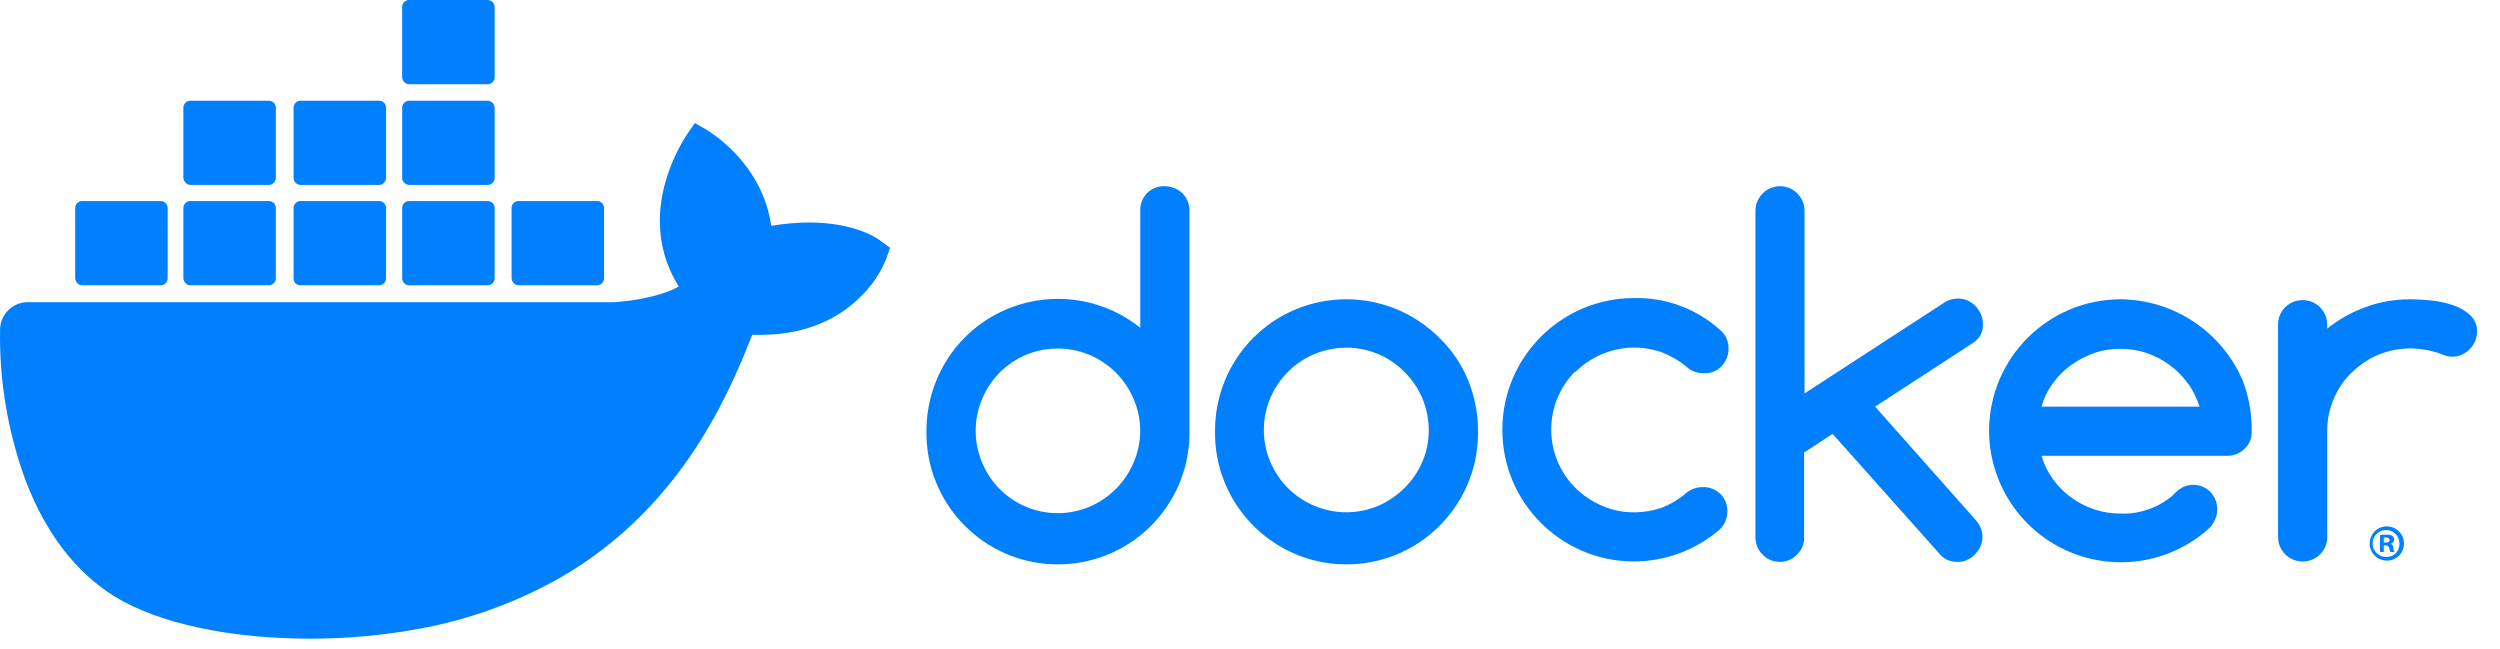
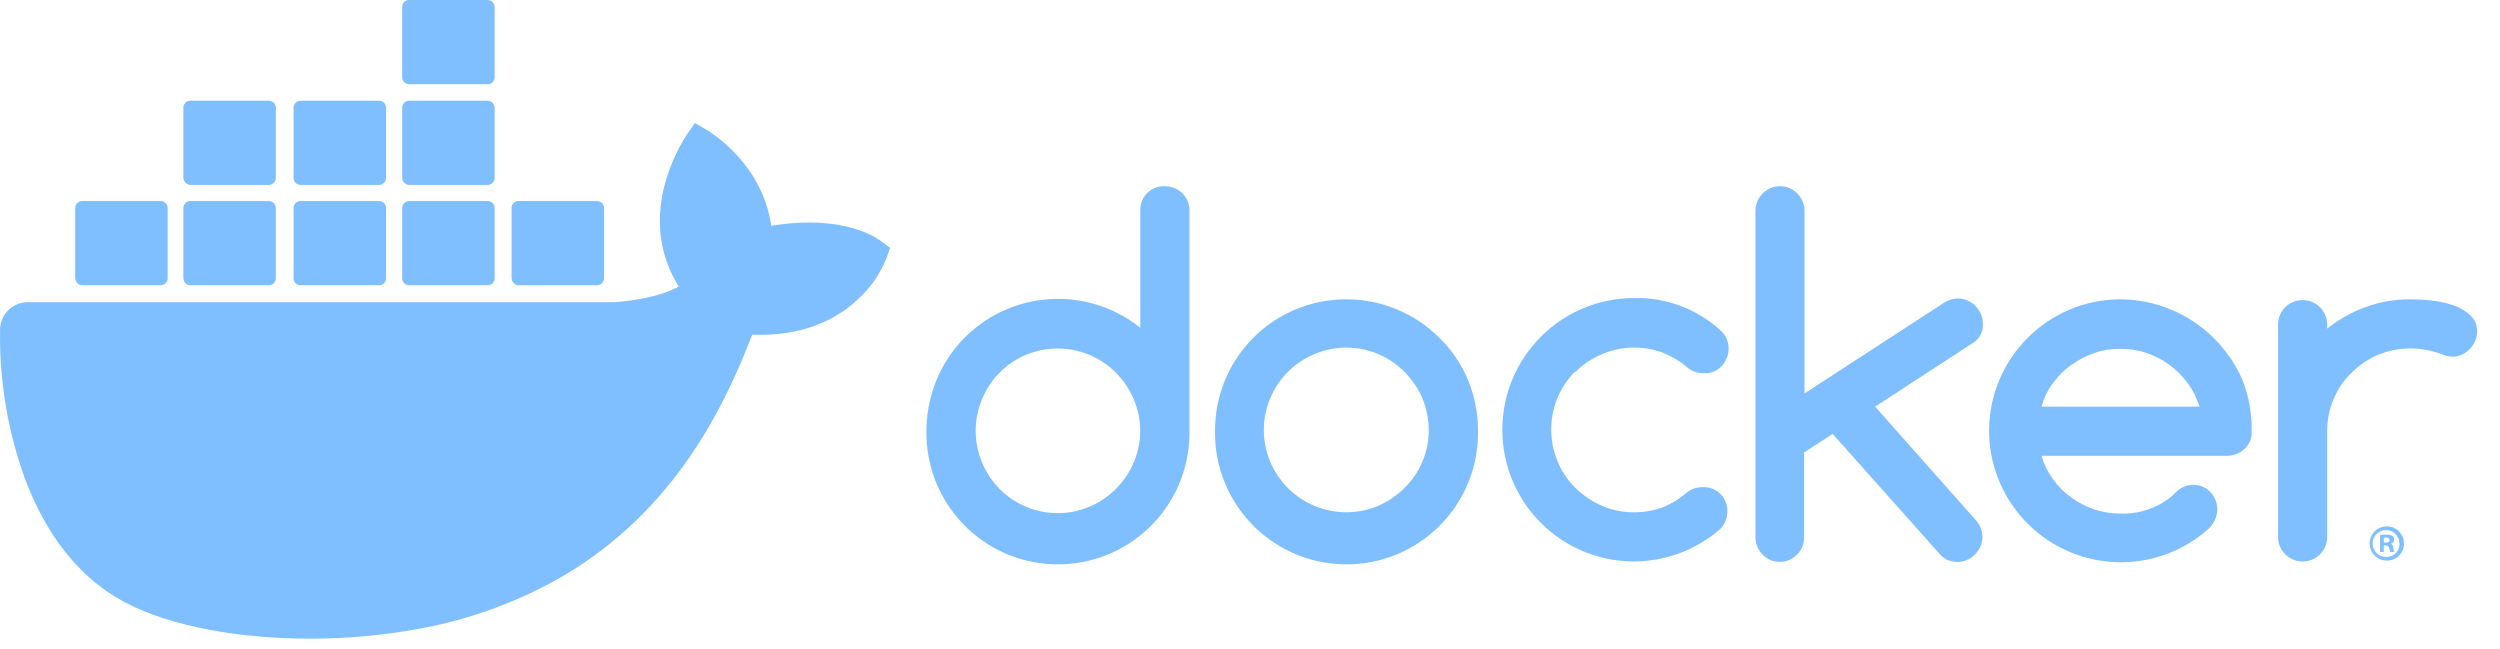
<svg xmlns="http://www.w3.org/2000/svg" width="81" height="21" fill="none">
-   <path d="M37.735 6.033a.763.763 0 00-.79.735v3.852a4.268 4.268 0 00-5.992.656 4.312 4.312 0 00-.936 2.675 4.26 4.26 0 004.187 4.334 4.259 4.259 0 004.334-4.187V6.821a.788.788 0 00-.228-.561.844.844 0 00-.575-.227zm-1.003 8.948a2.698 2.698 0 01-1.418 1.431 2.65 2.65 0 01-3.491-1.418 2.656 2.656 0 010-2.073 2.65 2.65 0 011.404-1.418 2.689 2.689 0 012.087 0c.642.281 1.15.79 1.418 1.431a2.59 2.59 0 010 2.047zM46.63 10.941a4.263 4.263 0 00-6.02 0 4.252 4.252 0 00-1.243 3.01 4.26 4.26 0 004.187 4.334 4.26 4.26 0 004.333-4.187v-.147c0-.562-.107-1.11-.32-1.632a4.063 4.063 0 00-.937-1.378zm-.549 4.026a2.623 2.623 0 01-.575.843c-.24.24-.535.441-.842.575a2.674 2.674 0 01-3.505-1.418 2.656 2.656 0 010-2.073 2.674 2.674 0 013.505-1.418c.32.134.602.335.842.575.241.241.442.535.575.843.281.682.281 1.431 0 2.073zM64.246 10.473a.795.795 0 00-.067-.307 1.074 1.074 0 00-.174-.254.856.856 0 00-.254-.174.793.793 0 00-.308-.067.83.83 0 00-.428.12l-4.548 2.956V6.835a.8.8 0 00-.79-.803.802.802 0 00-.801.79v10.58c0 .214.08.415.227.562.147.16.348.24.562.24.214 0 .414-.08.561-.24a.736.736 0 00.228-.562V14.66l.923-.602 3.518 3.946a.725.725 0 00.535.2.61.61 0 00.307-.066.783.783 0 00.254-.174c.067-.08.134-.16.174-.254.04-.094.067-.2.067-.308a.83.83 0 00-.214-.548l-3.264-3.679 3.184-2.073a.683.683 0 00.308-.629zM51.044 12.051c.24-.24.535-.441.856-.575a2.68 2.68 0 011.966-.053c.294.12.575.28.816.495.147.12.334.174.522.174a.72.72 0 00.575-.228.82.82 0 00.227-.575.76.76 0 00-.28-.602 4.014 4.014 0 00-2.783-1.03 4.27 4.27 0 00-4.267 4.267c0 2.354 1.9 4.253 4.24 4.267a4.27 4.27 0 002.796-1.03.798.798 0 00.254-.589.763.763 0 00-.736-.789h-.053a.851.851 0 00-.508.16 2.77 2.77 0 01-.803.496c-.294.107-.615.16-.923.16-.361 0-.709-.067-1.043-.214a2.834 2.834 0 01-.856-.575 2.676 2.676 0 01-.014-3.772c.014.027.014.027.014.013zM80.042 10.219a1.468 1.468 0 00-.535-.321 3.205 3.205 0 00-.709-.16 6.535 6.535 0 00-.722-.04c-.482 0-.976.08-1.431.253-.455.16-.87.402-1.244.696v-.16a.794.794 0 00-.83-.763.79.79 0 00-.762.762v6.942a.794.794 0 00.83.763.79.79 0 00.762-.762v-3.465c0-.361.067-.709.214-1.043.134-.321.32-.602.575-.843.24-.24.535-.441.843-.575a2.797 2.797 0 011.043-.214c.361 0 .709.067 1.043.187.107.054.214.08.335.08a.61.61 0 00.307-.066.783.783 0 00.254-.174.855.855 0 00.174-.254c.04-.094.067-.201.067-.308a.687.687 0 00-.214-.535zM72.659 12.319a4.344 4.344 0 00-3.946-2.622 4.267 4.267 0 00-4.267 4.254 4.27 4.27 0 007.05 3.237l.026-.027a.63.63 0 00.174-.2.81.81 0 00-.2-1.124.788.788 0 00-.977.093c-.027.027-.107.094-.107.107l-.014.014a2.422 2.422 0 01-.762.441c-.294.107-.602.16-.923.147a2.662 2.662 0 01-1.605-.521 2.459 2.459 0 01-.589-.589 2.386 2.386 0 01-.374-.762h6.02c.213 0 .414-.08.56-.228a.692.692 0 00.228-.562 4.338 4.338 0 00-.294-1.658zm-6.514.856c.08-.28.2-.535.374-.762.161-.228.362-.428.59-.589.227-.16.48-.294.748-.388.268-.094.562-.134.843-.134.28 0 .575.04.843.134a2.713 2.713 0 011.337.977c.174.227.294.495.388.762h-5.123zM77.327 17.054a.554.554 0 00-.548.562c0 .308.254.548.562.548a.55.55 0 00.548-.548.557.557 0 00-.562-.562zm0 .99a.434.434 0 11-.04-.87.434.434 0 01.455.415v.027a.409.409 0 01-.401.428h-.014z" fill="#007FFF" />
-   <path d="M77.461 17.616a.13.13 0 00.107-.134c0-.053-.013-.093-.053-.12a.428.428 0 00-.188-.04c-.067 0-.147 0-.214.013v.549h.12v-.215h.054c.067 0 .107.027.12.08.014.04.027.094.04.135h.134a.259.259 0 01-.04-.134c.014-.054-.026-.107-.08-.134zm-.16-.04h-.067v-.16h.067c.08 0 .12.04.12.08.013.053-.054.093-.12.08zM28.56 7.825c-.081-.067-.803-.616-2.355-.616-.401 0-.816.04-1.217.107-.294-2.046-1.993-3.036-2.06-3.09l-.415-.24-.267.388a5.721 5.721 0 00-.736 1.712c-.28 1.164-.107 2.26.482 3.197-.71.4-1.86.495-2.1.508H.898a.896.896 0 00-.896.896A13.535 13.535 0 00.83 15.57c.655 1.712 1.632 2.983 2.89 3.759 1.417.87 3.731 1.364 6.34 1.364 1.176 0 2.354-.107 3.517-.32a14.52 14.52 0 004.602-1.673 12.598 12.598 0 003.13-2.568c1.51-1.699 2.407-3.598 3.062-5.283h.268c1.645 0 2.662-.656 3.223-1.218.375-.347.656-.775.857-1.257l.12-.348-.28-.2z" fill="#007FFF" />
-   <path d="M2.663 9.243h2.542c.12 0 .227-.094.227-.228V6.742a.225.225 0 00-.227-.228H2.663a.225.225 0 00-.227.228v2.273c.013.134.107.228.227.228zM6.168 9.243H8.71c.12 0 .227-.094.227-.228V6.742a.225.225 0 00-.227-.228H6.168a.225.225 0 00-.227.228v2.273c.013.134.107.228.227.228zM9.74 9.243h2.541c.12 0 .227-.094.227-.228V6.742a.225.225 0 00-.227-.228H9.74a.225.225 0 00-.228.228v2.273c0 .134.094.228.228.228zM13.257 9.243H15.8c.12 0 .227-.094.227-.228V6.742a.225.225 0 00-.227-.228h-2.542a.225.225 0 00-.227.228v2.273c0 .134.107.228.227.228zM6.168 5.992H8.71c.12 0 .227-.107.227-.227V3.49a.225.225 0 00-.227-.227H6.168a.225.225 0 00-.227.227v2.274c.013.12.107.227.227.227zM9.74 5.992h2.541c.12 0 .227-.107.227-.227V3.49a.225.225 0 00-.227-.227H9.74a.225.225 0 00-.228.227v2.274c0 .12.094.227.228.227zM13.257 5.992H15.8c.12 0 .227-.107.227-.227V3.49a.234.234 0 00-.227-.227h-2.542a.225.225 0 00-.227.227v2.274c0 .12.107.227.227.227zM13.257 2.729H15.8c.12 0 .227-.094.227-.228V.227A.234.234 0 0015.799 0h-2.542a.225.225 0 00-.227.227v2.274c0 .12.107.228.227.228zM16.802 9.243h2.541c.12 0 .228-.094.228-.228V6.742a.225.225 0 00-.228-.228h-2.54a.225.225 0 00-.228.228v2.273c.013.134.107.228.227.228z" fill="#007FFF" />
+   <path d="M37.735 6.033a.763.763 0 00-.79.735v3.852a4.268 4.268 0 00-5.992.656 4.312 4.312 0 00-.936 2.675 4.26 4.26 0 004.187 4.334 4.259 4.259 0 004.334-4.187V6.821a.788.788 0 00-.228-.561.844.844 0 00-.575-.227zm-1.003 8.948a2.698 2.698 0 01-1.418 1.431 2.65 2.65 0 01-3.491-1.418 2.656 2.656 0 010-2.073 2.65 2.65 0 011.404-1.418 2.689 2.689 0 012.087 0c.642.281 1.15.79 1.418 1.431a2.59 2.59 0 010 2.047zM46.63 10.941a4.263 4.263 0 00-6.02 0 4.252 4.252 0 00-1.243 3.01 4.26 4.26 0 004.187 4.334 4.26 4.26 0 004.333-4.187v-.147c0-.562-.107-1.11-.32-1.632a4.063 4.063 0 00-.937-1.378zm-.549 4.026a2.623 2.623 0 01-.575.843c-.24.24-.535.441-.842.575a2.674 2.674 0 01-3.505-1.418 2.656 2.656 0 010-2.073 2.674 2.674 0 013.505-1.418c.32.134.602.335.842.575.241.241.442.535.575.843.281.682.281 1.431 0 2.073zM64.246 10.473a.795.795 0 00-.067-.307 1.074 1.074 0 00-.174-.254.856.856 0 00-.254-.174.793.793 0 00-.308-.067.83.83 0 00-.428.12l-4.548 2.956V6.835a.8.8 0 00-.79-.803.802.802 0 00-.801.79v10.58c0 .214.08.415.227.562.147.16.348.24.562.24.214 0 .414-.08.561-.24a.736.736 0 00.228-.562V14.66l.923-.602 3.518 3.946a.725.725 0 00.535.2.61.61 0 00.307-.066.783.783 0 00.254-.174c.067-.08.134-.16.174-.254.04-.094.067-.2.067-.308a.83.83 0 00-.214-.548l-3.264-3.679 3.184-2.073a.683.683 0 00.308-.629zM51.044 12.051c.24-.24.535-.441.856-.575a2.68 2.68 0 011.966-.053c.294.12.575.28.816.495.147.12.334.174.522.174a.72.72 0 00.575-.228.82.82 0 00.227-.575.76.76 0 00-.28-.602 4.014 4.014 0 00-2.783-1.03 4.27 4.27 0 00-4.267 4.267c0 2.354 1.9 4.253 4.24 4.267a4.27 4.27 0 002.796-1.03.798.798 0 00.254-.589.763.763 0 00-.736-.789h-.053a.851.851 0 00-.508.16 2.77 2.77 0 01-.803.496c-.294.107-.615.16-.923.16-.361 0-.709-.067-1.043-.214a2.834 2.834 0 01-.856-.575 2.676 2.676 0 01-.014-3.772c.014.027.014.027.014.013zM80.042 10.219a1.468 1.468 0 00-.535-.321 3.205 3.205 0 00-.709-.16 6.535 6.535 0 00-.722-.04c-.482 0-.976.08-1.431.253-.455.16-.87.402-1.244.696v-.16a.794.794 0 00-.83-.763.79.79 0 00-.762.762v6.942a.794.794 0 00.83.763.79.79 0 00.762-.762v-3.465c0-.361.067-.709.214-1.043.134-.321.32-.602.575-.843.24-.24.535-.441.843-.575a2.797 2.797 0 011.043-.214c.361 0 .709.067 1.043.187.107.054.214.08.335.08a.61.61 0 00.307-.066.783.783 0 00.254-.174.855.855 0 00.174-.254c.04-.094.067-.201.067-.308a.687.687 0 00-.214-.535zM72.659 12.319a4.344 4.344 0 00-3.946-2.622 4.267 4.267 0 00-4.267 4.254 4.27 4.27 0 007.05 3.237l.026-.027a.63.63 0 00.174-.2.81.81 0 00-.2-1.124.788.788 0 00-.977.093c-.027.027-.107.094-.107.107l-.014.014a2.422 2.422 0 01-.762.441c-.294.107-.602.16-.923.147a2.662 2.662 0 01-1.605-.521 2.459 2.459 0 01-.589-.589 2.386 2.386 0 01-.374-.762h6.02c.213 0 .414-.08.56-.228a.692.692 0 00.228-.562 4.338 4.338 0 00-.294-1.658zm-6.514.856c.08-.28.2-.535.374-.762.161-.228.362-.428.59-.589.227-.16.48-.294.748-.388.268-.094.562-.134.843-.134.28 0 .575.04.843.134a2.713 2.713 0 011.337.977c.174.227.294.495.388.762h-5.123zM77.327 17.054a.554.554 0 00-.548.562c0 .308.254.548.562.548a.55.55 0 00.548-.548.557.557 0 00-.562-.562zm0 .99a.434.434 0 11-.04-.87.434.434 0 01.455.415v.027a.409.409 0 01-.401.428h-.014z" fill="#80BFFF" />
+   <path d="M77.461 17.616a.13.13 0 00.107-.134c0-.053-.013-.093-.053-.12a.428.428 0 00-.188-.04c-.067 0-.147 0-.214.013v.549h.12v-.215h.054c.067 0 .107.027.12.08.014.04.027.094.04.135h.134a.259.259 0 01-.04-.134c.014-.054-.026-.107-.08-.134zm-.16-.04h-.067v-.16h.067c.08 0 .12.04.12.08.013.053-.054.093-.12.08zM28.56 7.825c-.081-.067-.803-.616-2.355-.616-.401 0-.816.04-1.217.107-.294-2.046-1.993-3.036-2.06-3.09l-.415-.24-.267.388a5.721 5.721 0 00-.736 1.712c-.28 1.164-.107 2.26.482 3.197-.71.4-1.86.495-2.1.508H.898a.896.896 0 00-.896.896A13.535 13.535 0 00.83 15.57c.655 1.712 1.632 2.983 2.89 3.759 1.417.87 3.731 1.364 6.34 1.364 1.176 0 2.354-.107 3.517-.32a14.52 14.52 0 004.602-1.673 12.598 12.598 0 003.13-2.568c1.51-1.699 2.407-3.598 3.062-5.283h.268c1.645 0 2.662-.656 3.223-1.218.375-.347.656-.775.857-1.257l.12-.348-.28-.2z" fill="#80BFFF" />
+   <path d="M2.663 9.243h2.542c.12 0 .227-.094.227-.228V6.742a.225.225 0 00-.227-.228H2.663a.225.225 0 00-.227.228v2.273c.013.134.107.228.227.228zM6.168 9.243H8.71c.12 0 .227-.094.227-.228V6.742a.225.225 0 00-.227-.228H6.168a.225.225 0 00-.227.228v2.273c.013.134.107.228.227.228zM9.74 9.243h2.541c.12 0 .227-.094.227-.228V6.742a.225.225 0 00-.227-.228H9.74a.225.225 0 00-.228.228v2.273c0 .134.094.228.228.228zM13.257 9.243H15.8c.12 0 .227-.094.227-.228V6.742a.225.225 0 00-.227-.228h-2.542a.225.225 0 00-.227.228v2.273c0 .134.107.228.227.228zM6.168 5.992H8.71c.12 0 .227-.107.227-.227V3.49a.225.225 0 00-.227-.227H6.168a.225.225 0 00-.227.227v2.274c.013.12.107.227.227.227zM9.74 5.992h2.541c.12 0 .227-.107.227-.227V3.49a.225.225 0 00-.227-.227H9.74a.225.225 0 00-.228.227v2.274c0 .12.094.227.228.227zM13.257 5.992H15.8c.12 0 .227-.107.227-.227V3.49a.234.234 0 00-.227-.227h-2.542a.225.225 0 00-.227.227v2.274c0 .12.107.227.227.227zM13.257 2.729H15.8c.12 0 .227-.094.227-.228V.227A.234.234 0 0015.799 0h-2.542a.225.225 0 00-.227.227v2.274c0 .12.107.228.227.228zM16.802 9.243h2.541c.12 0 .228-.094.228-.228V6.742a.225.225 0 00-.228-.228h-2.54a.225.225 0 00-.228.228v2.273c.013.134.107.228.227.228z" fill="#80BFFF" />
</svg>
